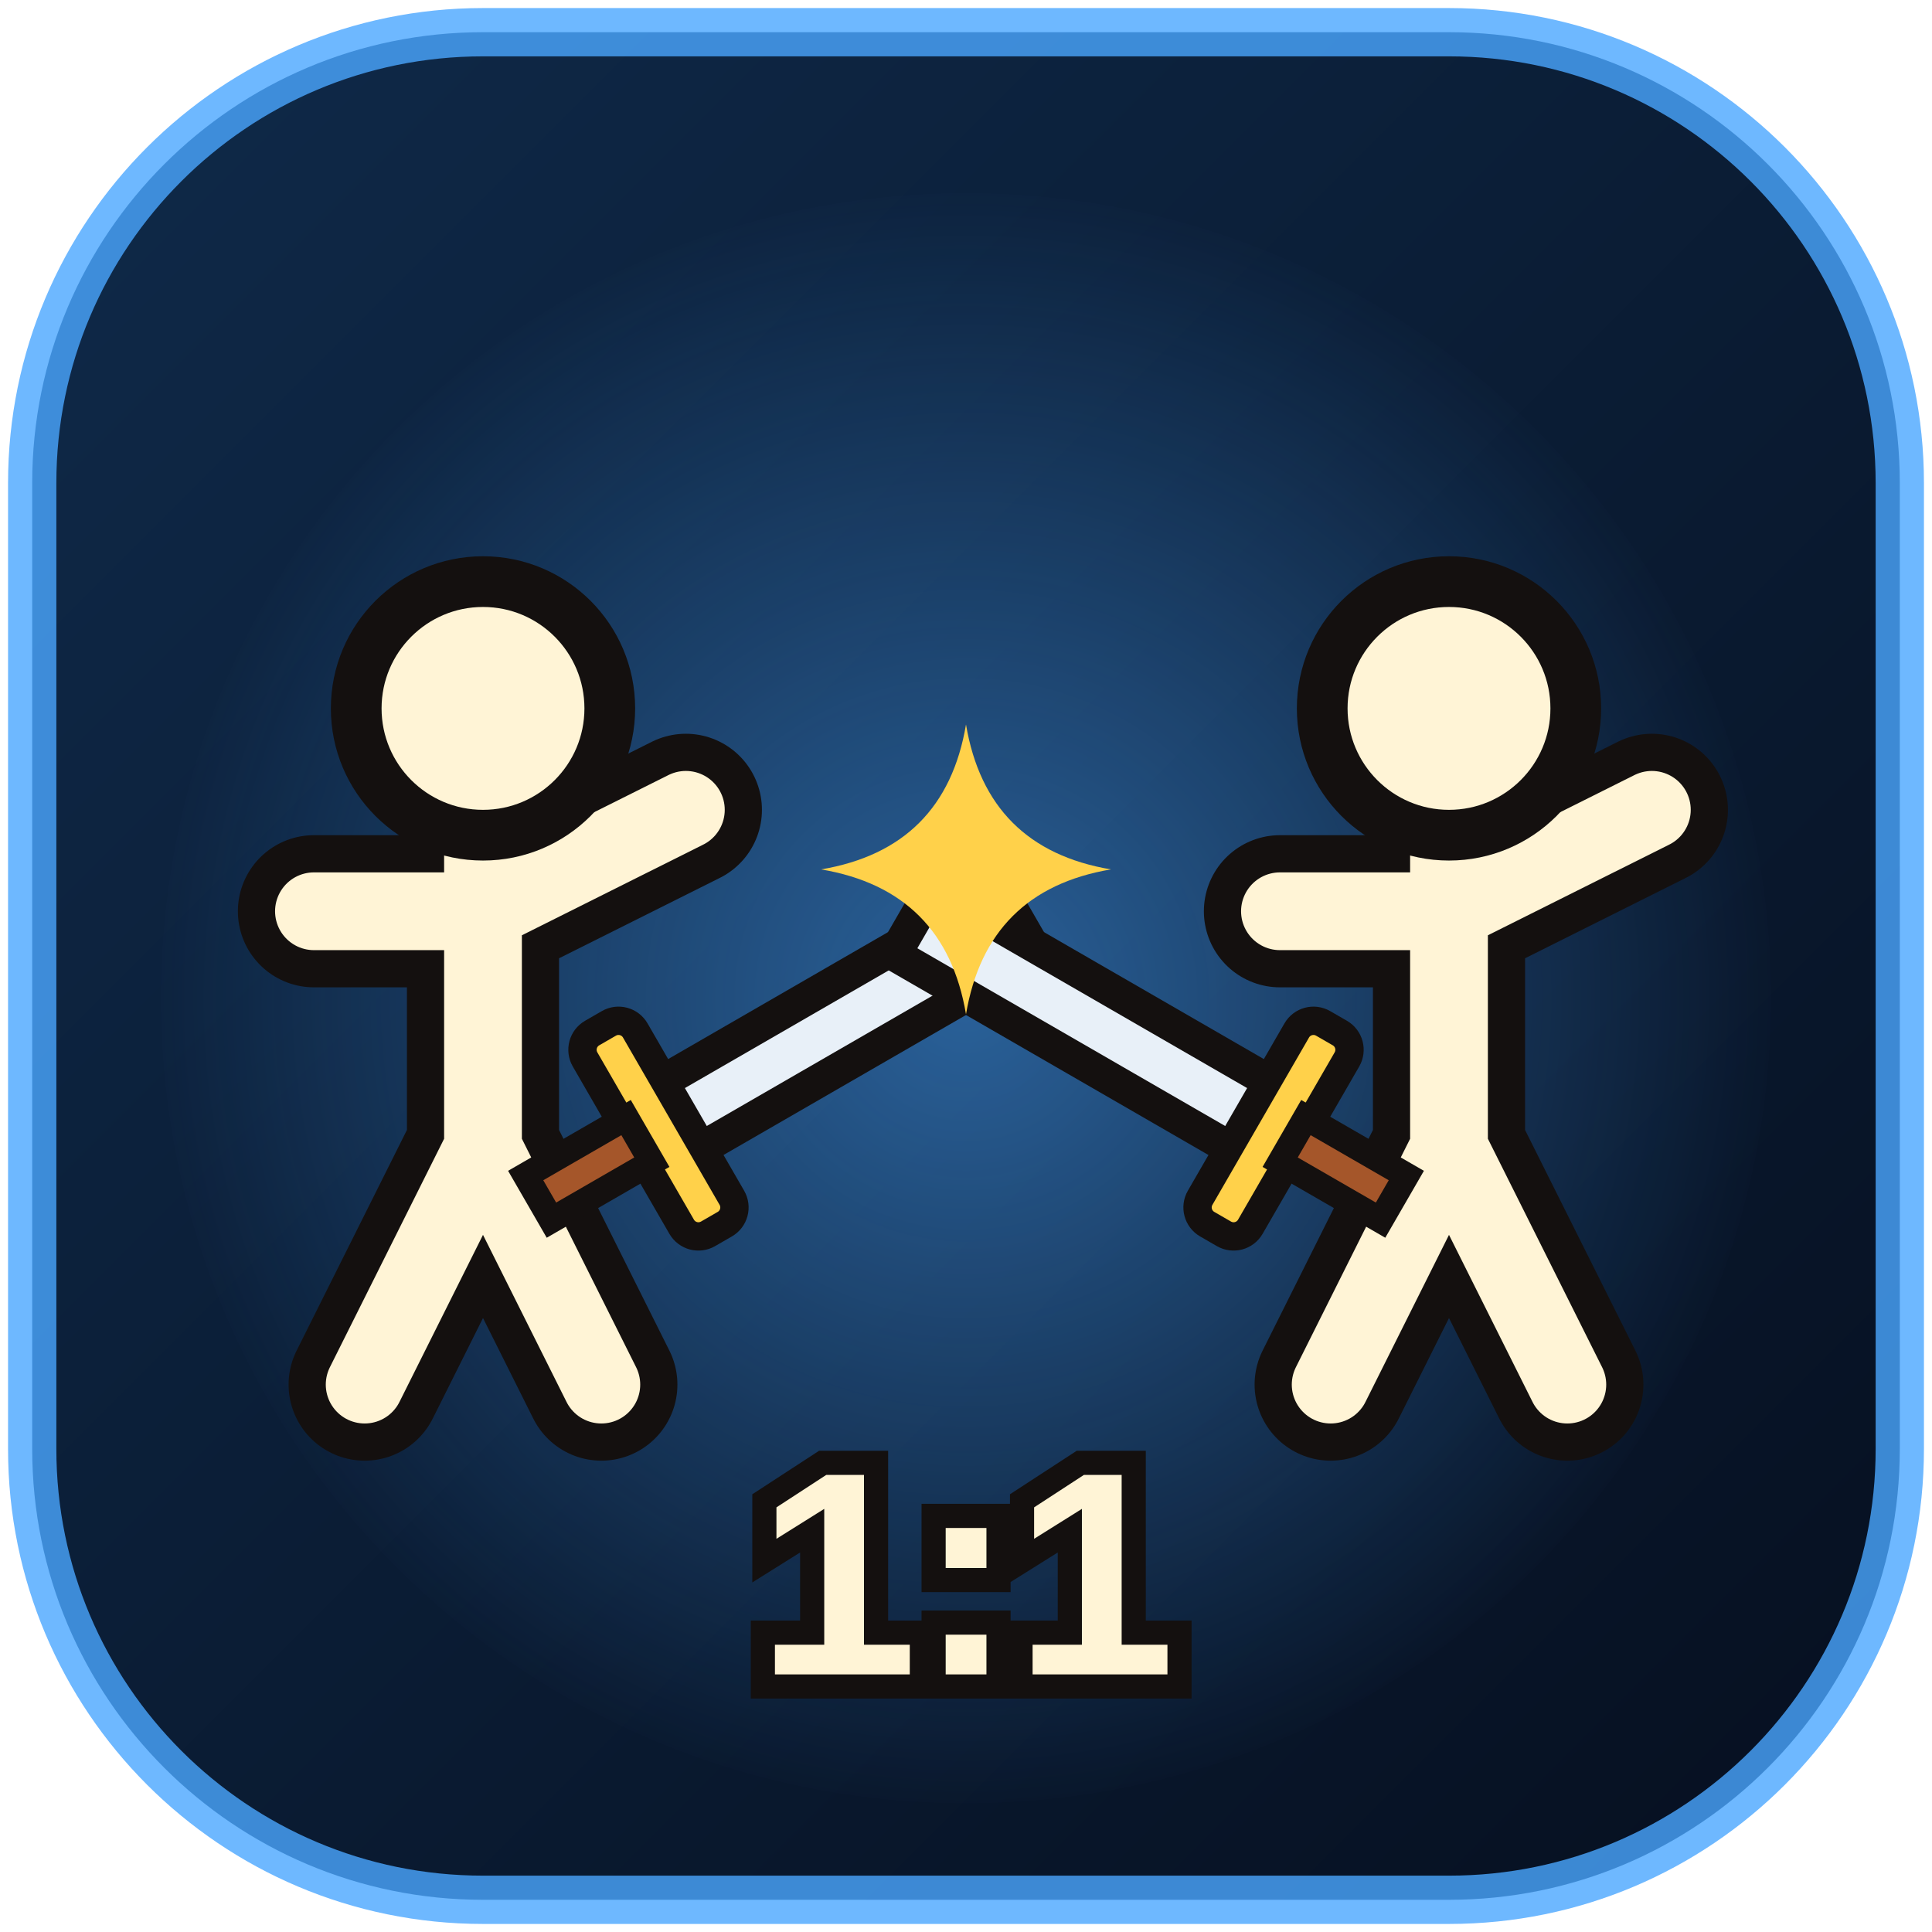
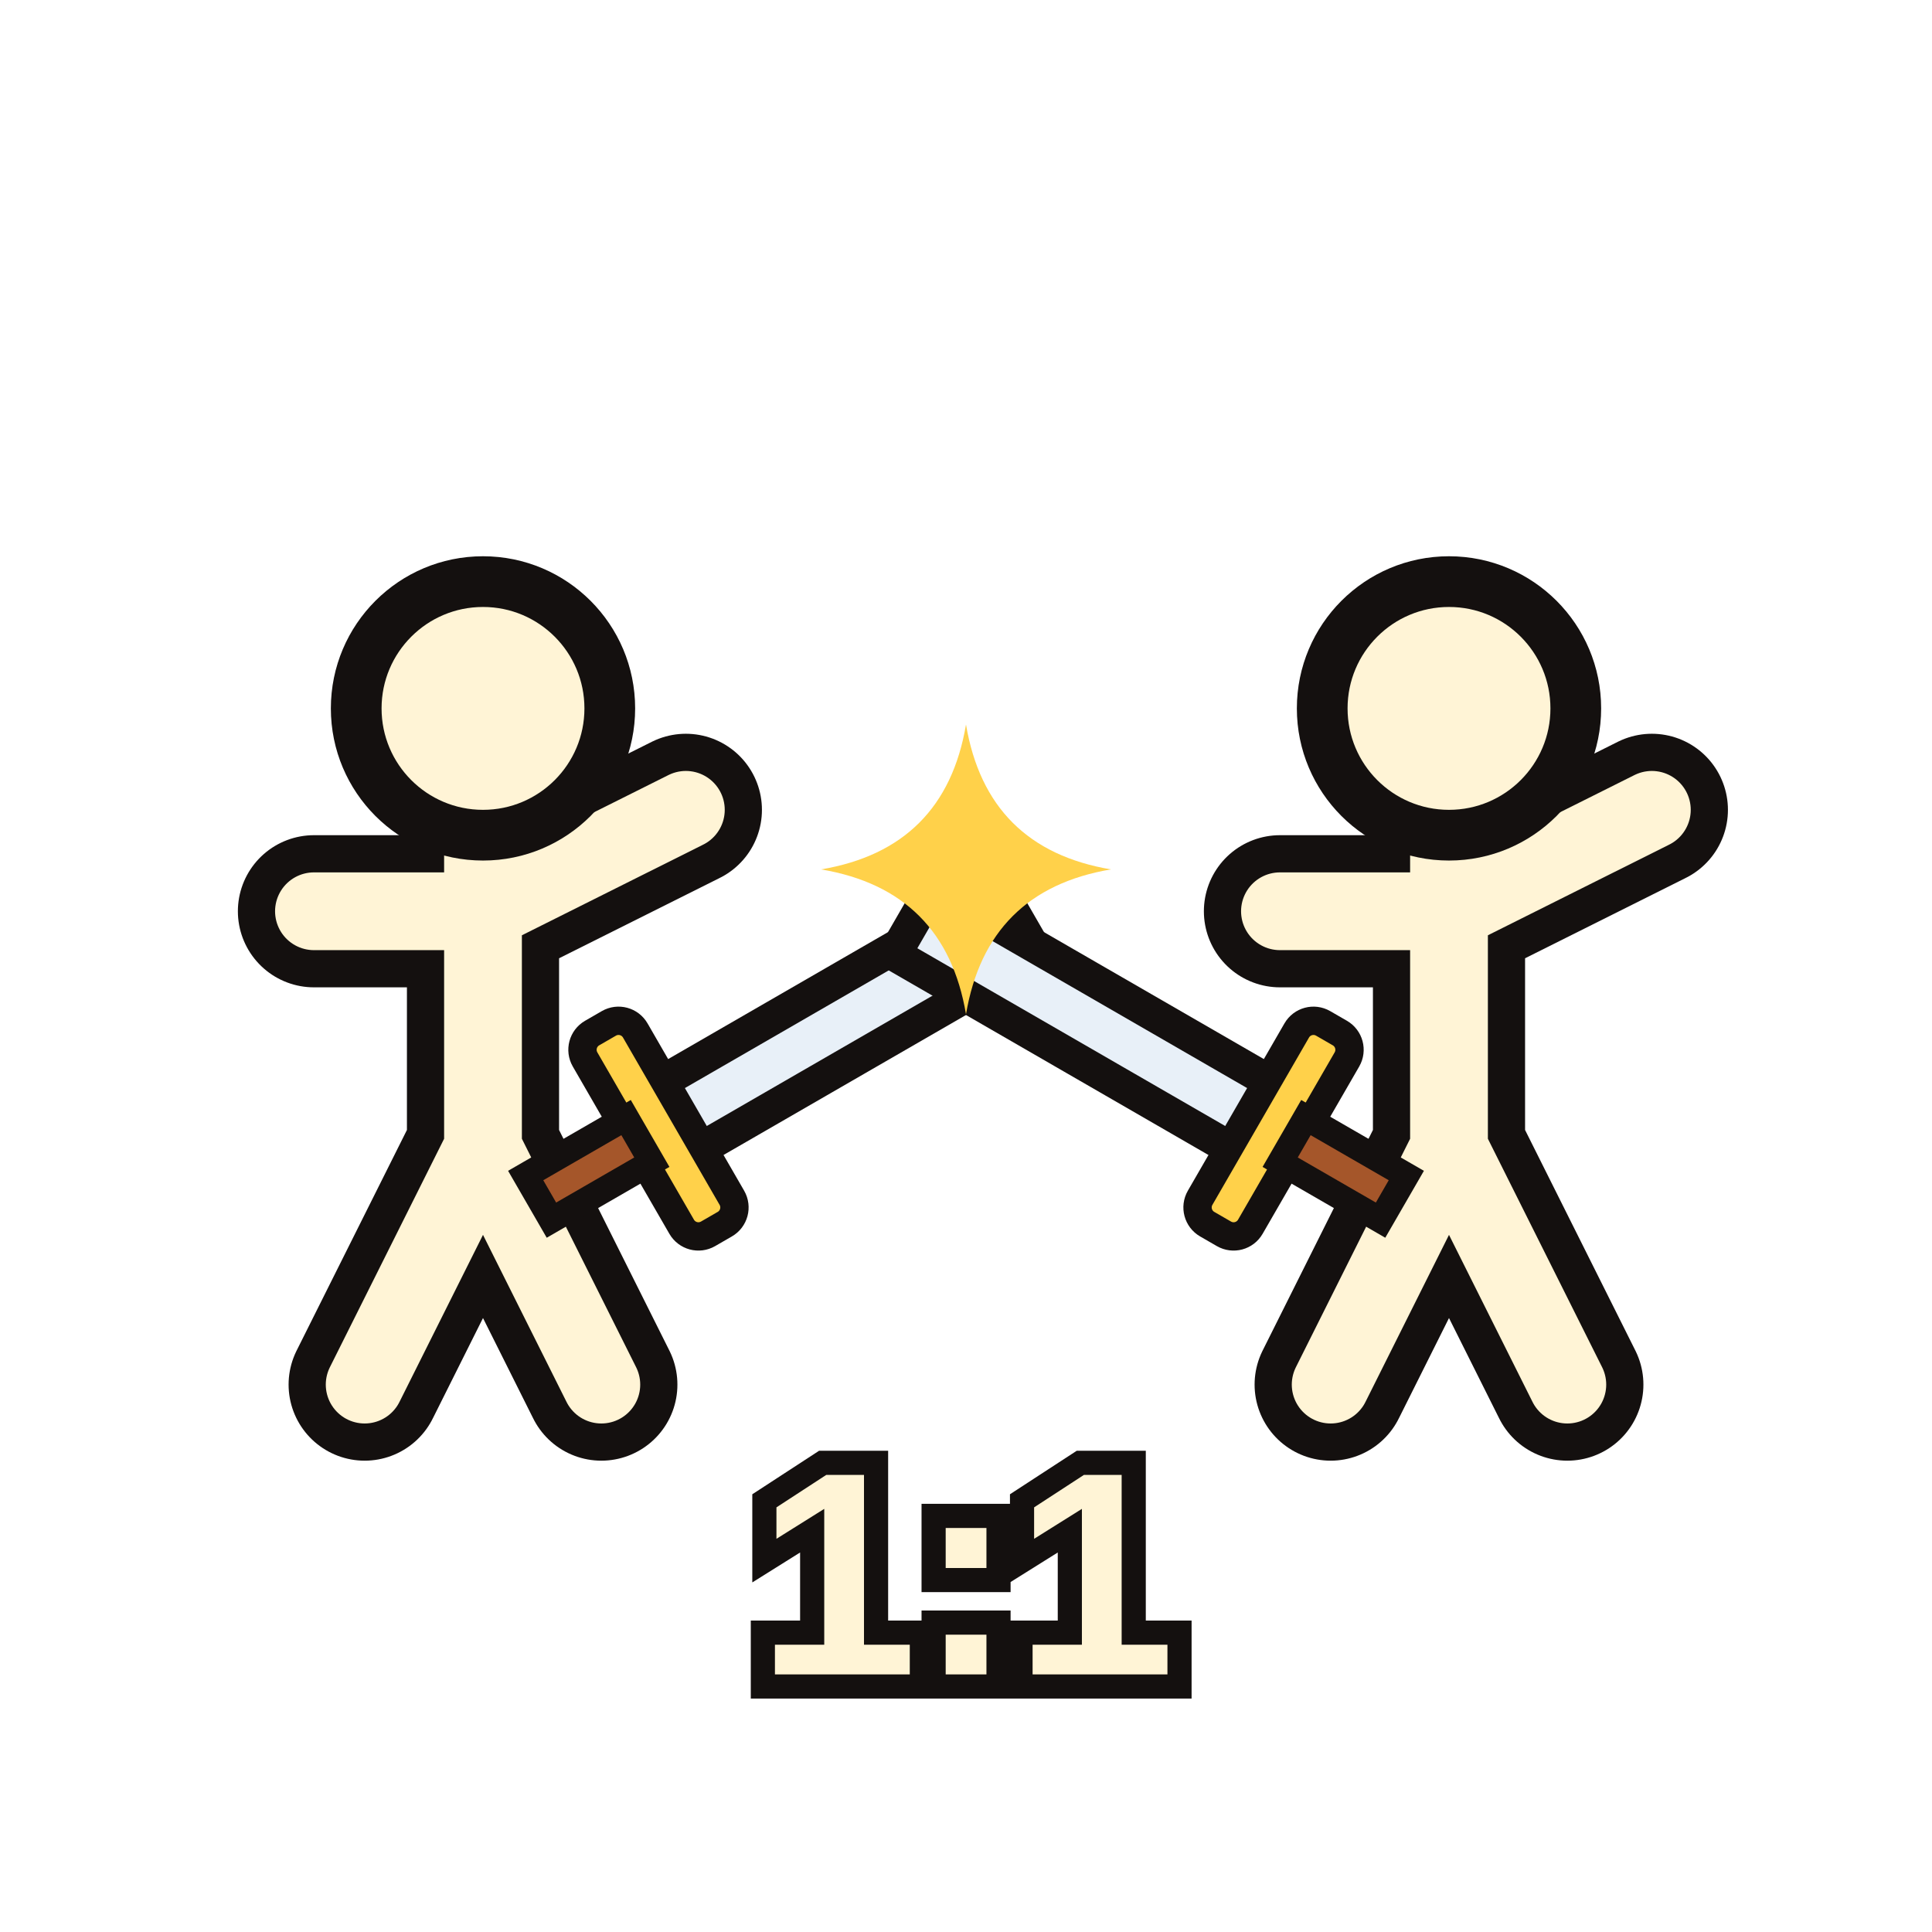
<svg xmlns="http://www.w3.org/2000/svg" viewBox="0 0 120 120">
  <defs>
    <linearGradient id="bduel" x1="0" y1="0" x2="1" y2="1">
      <stop offset="0" stop-color="#0f2a4a" />
      <stop offset="1" stop-color="#060f1f" />
    </linearGradient>
    <radialGradient id="gduel" cx=".5" cy=".5" r=".5">
      <stop offset="0" stop-color="#4aa6ff" stop-opacity=".5" />
      <stop offset="1" stop-color="#4aa6ff" stop-opacity="0" />
    </radialGradient>
  </defs>
-   <rect x="2" y="2" width="116" height="116" rx="28" fill="url(#bduel)" stroke="#4aa6ff" stroke-opacity=".8" stroke-width="3" />
-   <circle cx="60" cy="62" r="50" fill="url(#gduel)" />
  <g transform="translate(30 44) scale(1.05)">
    <path d="M0 8 L0 26 M0 12 L-10 12 M0 12 L12 6 M0 26 L-7 40 M0 26 L7 40" fill="none" stroke="#14100f" stroke-width="9" stroke-linecap="round" stroke-linejoin="round" />
    <path d="M0 8 L0 26 M0 12 L-10 12 M0 12 L12 6 M0 26 L-7 40 M0 26 L7 40" fill="none" stroke="#fff4d6" stroke-width="4.6" stroke-linecap="round" stroke-linejoin="round" />
    <circle cx="0" cy="0" r="7.5" fill="#fff4d6" stroke="#14100f" stroke-width="3" />
  </g>
  <g transform="translate(90 44) scale(1.05)">
    <path d="M0 8 L0 26 M0 12 L-10 12 M0 12 L12 6 M0 26 L-7 40 M0 26 L7 40" fill="none" stroke="#14100f" stroke-width="9" stroke-linecap="round" stroke-linejoin="round" />
    <path d="M0 8 L0 26 M0 12 L-10 12 M0 12 L12 6 M0 26 L-7 40 M0 26 L7 40" fill="none" stroke="#fff4d6" stroke-width="4.6" stroke-linecap="round" stroke-linejoin="round" />
    <circle cx="0" cy="0" r="7.5" fill="#fff4d6" stroke="#14100f" stroke-width="3" />
  </g>
  <g transform="translate(48 66) rotate(60) scale(0.8)">
    <path d="M-3 -22 L3 -22 L3 8 L0 12 L-3 8 Z" fill="#e8f0f8" stroke="#14100f" stroke-width="2.6" stroke-linejoin="round" />
    <rect x="-9" y="8" width="18" height="4.5" rx="1.5" fill="#ffd14a" stroke="#14100f" stroke-width="2.2" />
    <rect x="-2" y="12" width="4" height="9" fill="#a5562a" stroke="#14100f" stroke-width="2" />
  </g>
  <g transform="translate(72 66) rotate(-60) scale(0.8)">
    <path d="M-3 -22 L3 -22 L3 8 L0 12 L-3 8 Z" fill="#e8f0f8" stroke="#14100f" stroke-width="2.6" stroke-linejoin="round" />
    <rect x="-9" y="8" width="18" height="4.5" rx="1.5" fill="#ffd14a" stroke="#14100f" stroke-width="2.2" />
    <rect x="-2" y="12" width="4" height="9" fill="#a5562a" stroke="#14100f" stroke-width="2" />
  </g>
  <path d="M60 45 Q61.3 52.7 69 54 Q61.3 55.3 60 63 Q58.7 55.3 51 54 Q58.7 52.7 60 45Z" fill="#ffd14a" opacity="1" />
  <text x="60" y="104" font-family="Arial Black,Arial,sans-serif" font-weight="900" font-size="18" fill="#fff4d6" stroke="#14100f" stroke-width="3" paint-order="stroke" text-anchor="middle">1:1</text>
</svg>
